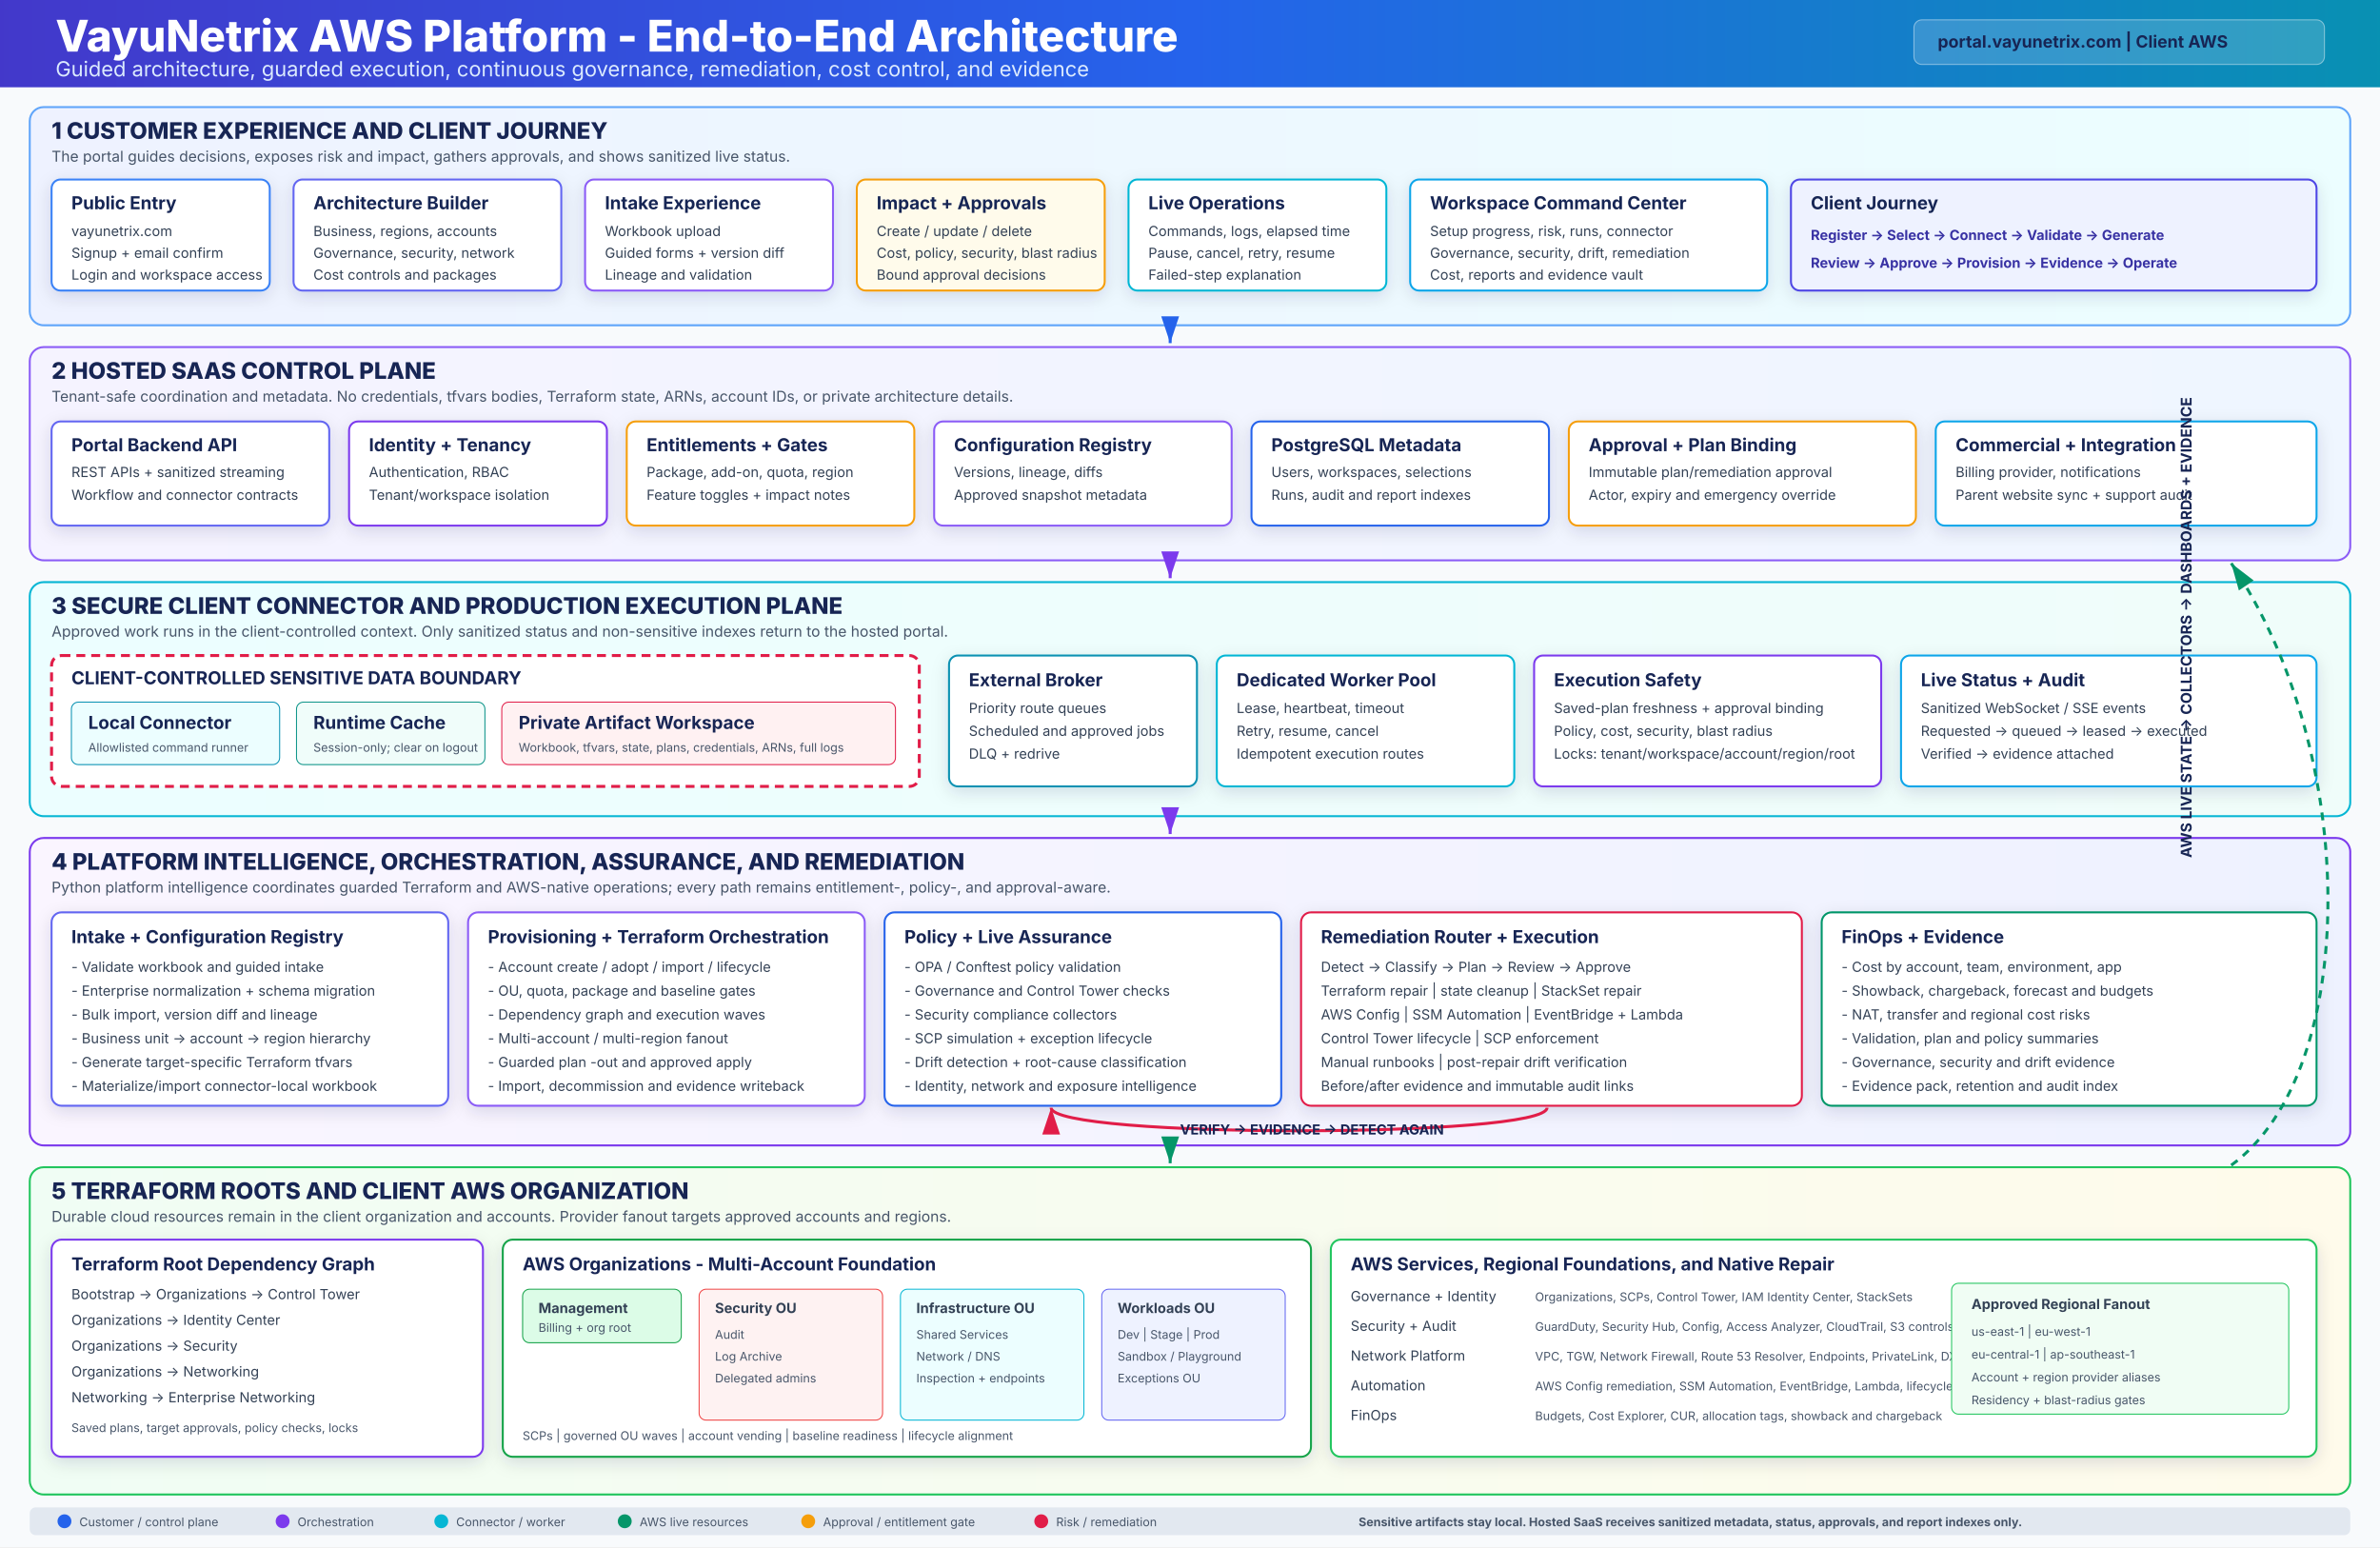
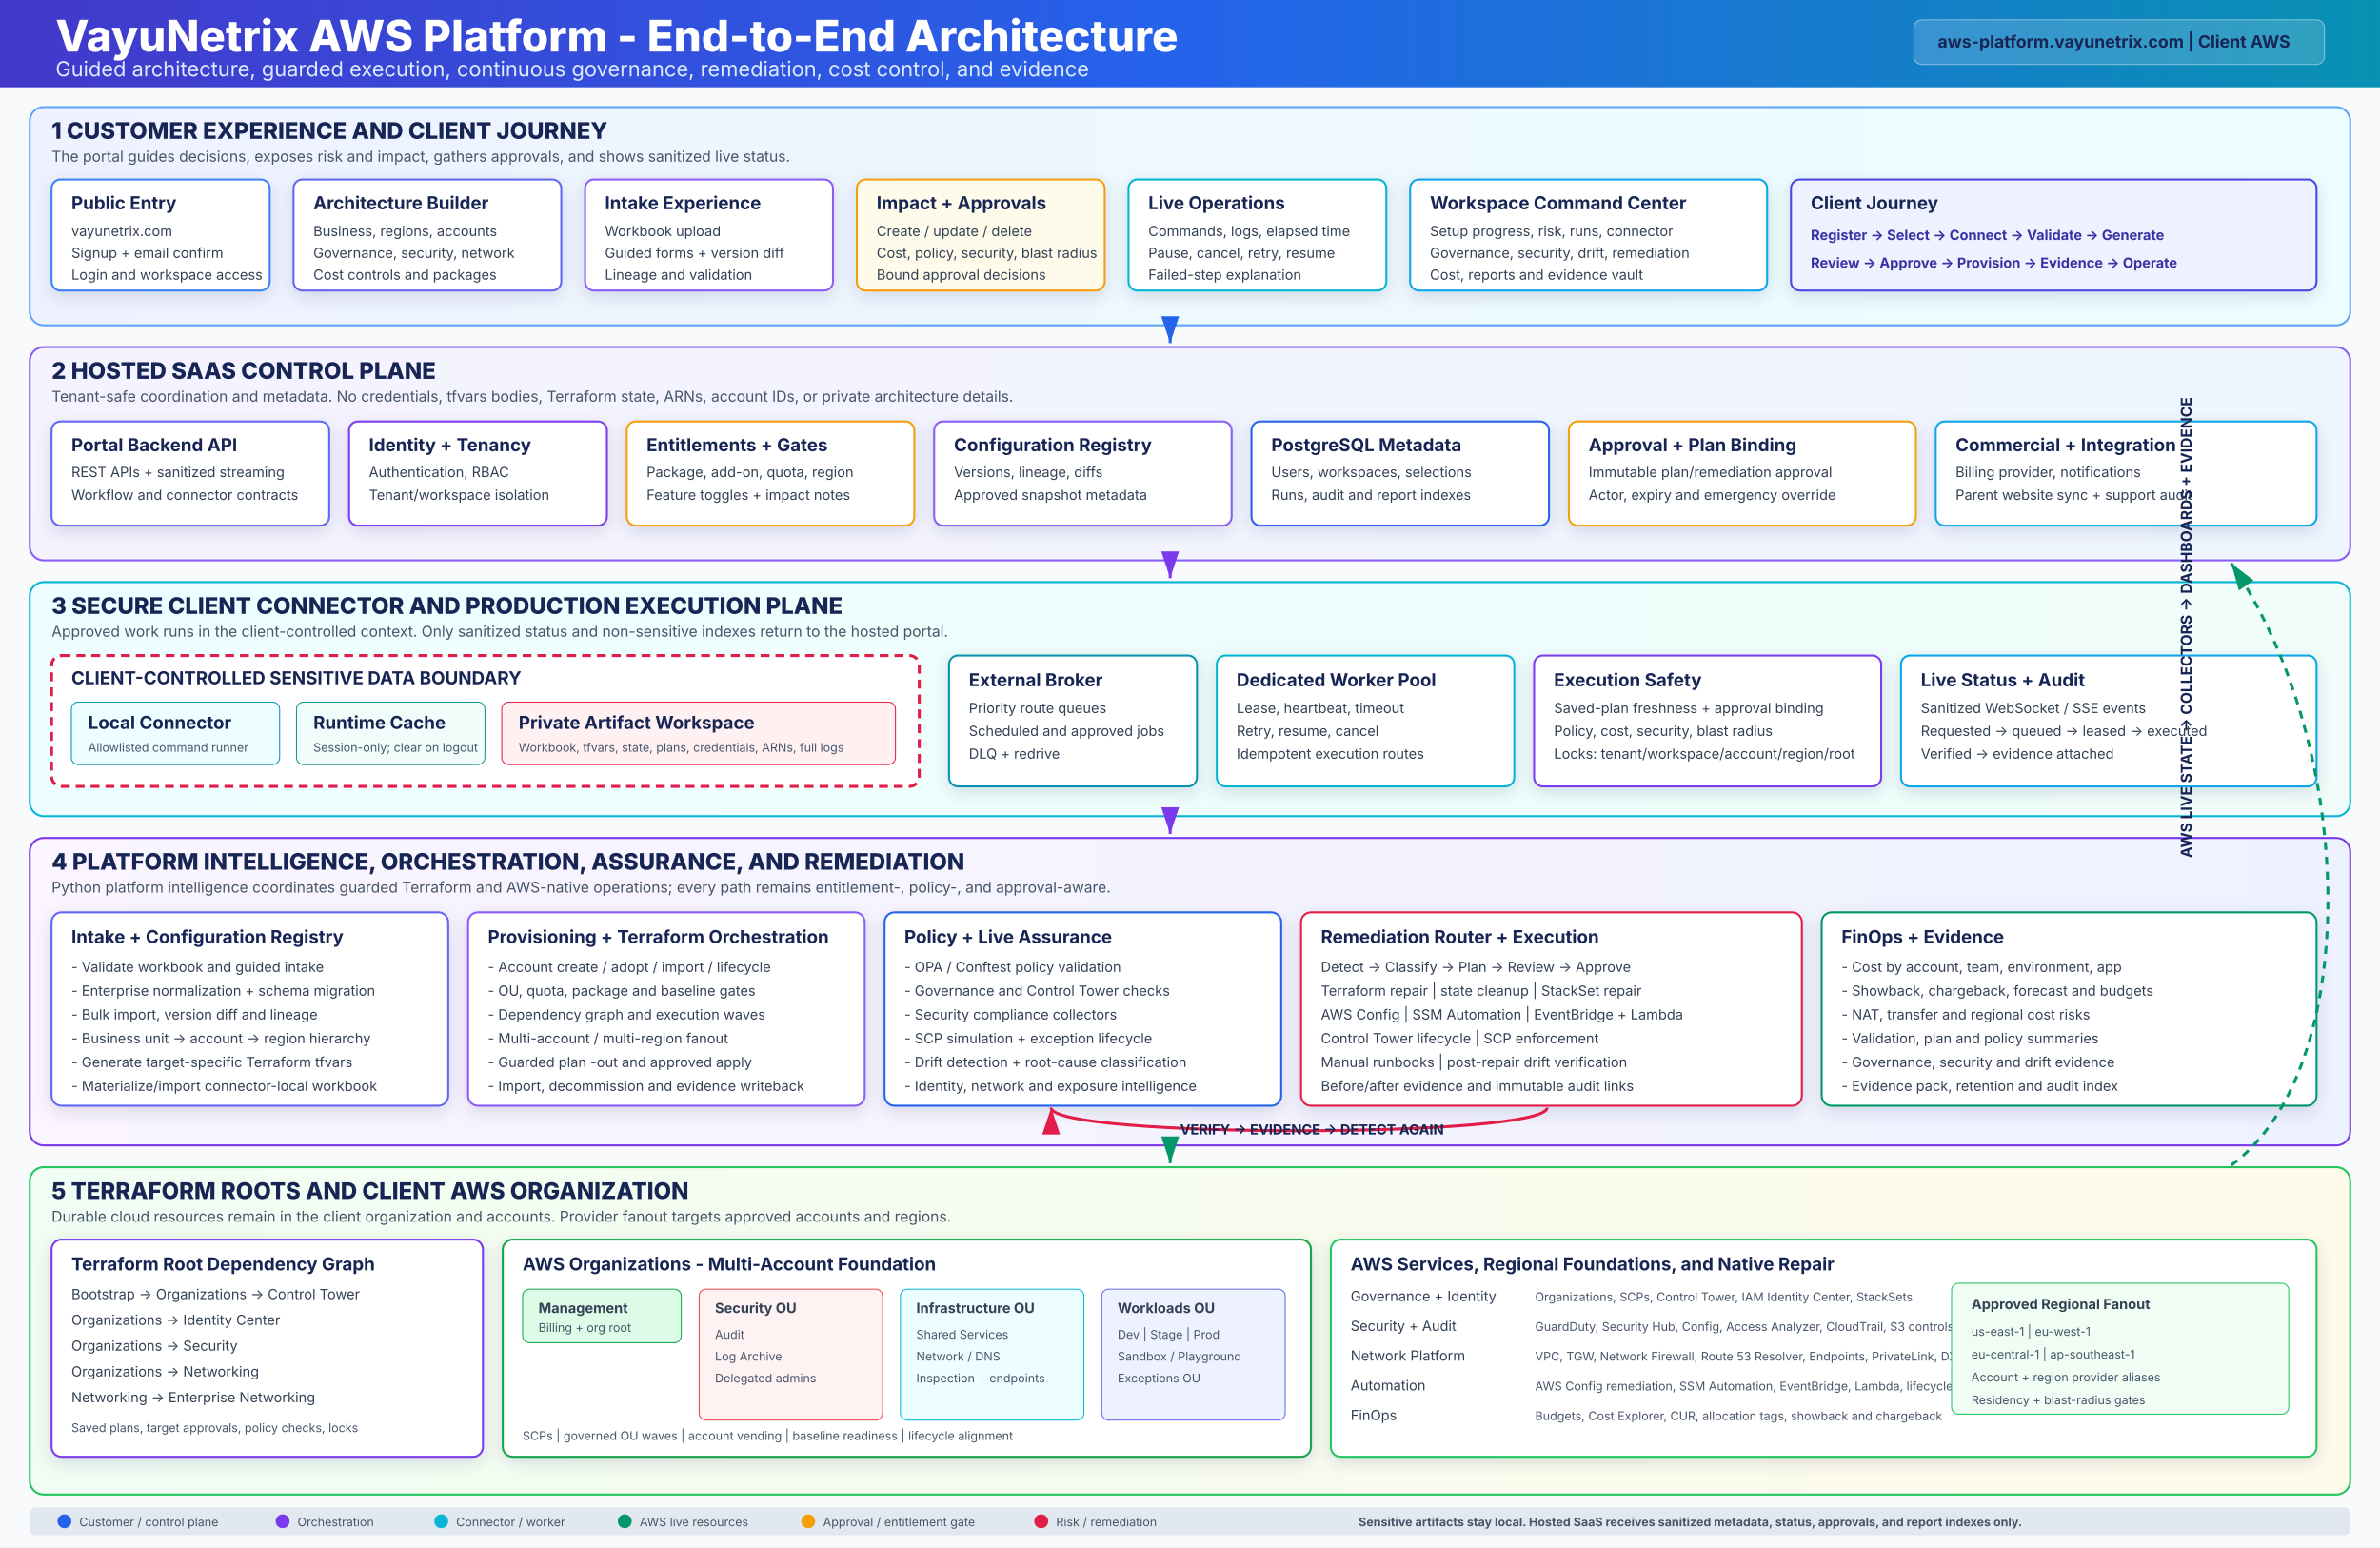
<svg xmlns="http://www.w3.org/2000/svg" width="2400" height="1560" viewBox="0 0 2400 1560" role="img" aria-labelledby="title desc">
  <defs>
    <linearGradient id="header" x1="0" y1="0" x2="1" y2="0">
      <stop stop-color="#4338ca" />
      <stop offset="0.5" stop-color="#2563eb" />
      <stop offset="1" stop-color="#0891b2" />
    </linearGradient>
    <linearGradient id="clientBand" x1="0" y1="0" x2="1" y2="0">
      <stop stop-color="#eef2ff" />
      <stop offset="1" stop-color="#ecfeff" />
    </linearGradient>
    <linearGradient id="saasBand" x1="0" y1="0" x2="1" y2="0">
      <stop stop-color="#f5f3ff" />
      <stop offset="1" stop-color="#eff6ff" />
    </linearGradient>
    <linearGradient id="connectorBand" x1="0" y1="0" x2="1" y2="0">
      <stop stop-color="#ecfeff" />
      <stop offset="1" stop-color="#f0fdfa" />
    </linearGradient>
    <linearGradient id="engineBand" x1="0" y1="0" x2="1" y2="0">
      <stop stop-color="#faf5ff" />
      <stop offset="1" stop-color="#eef2ff" />
    </linearGradient>
    <linearGradient id="awsBand" x1="0" y1="0" x2="1" y2="0">
      <stop stop-color="#f0fdf4" />
      <stop offset="1" stop-color="#fffbeb" />
    </linearGradient>
    <filter id="shadow" x="-20%" y="-20%" width="140%" height="140%">
      <feDropShadow dx="0" dy="5" stdDeviation="8" flood-color="#172554" flood-opacity="0.13" />
    </filter>
    <marker id="arrowBlue" markerWidth="10" markerHeight="10" refX="9" refY="3" orient="auto" markerUnits="strokeWidth">
      <path d="M0,0 L0,6 L9,3 z" fill="#2563eb" />
    </marker>
    <marker id="arrowViolet" markerWidth="10" markerHeight="10" refX="9" refY="3" orient="auto" markerUnits="strokeWidth">
      <path d="M0,0 L0,6 L9,3 z" fill="#7c3aed" />
    </marker>
    <marker id="arrowGreen" markerWidth="10" markerHeight="10" refX="9" refY="3" orient="auto" markerUnits="strokeWidth">
      <path d="M0,0 L0,6 L9,3 z" fill="#059669" />
    </marker>
    <marker id="arrowCoral" markerWidth="10" markerHeight="10" refX="9" refY="3" orient="auto" markerUnits="strokeWidth">
      <path d="M0,0 L0,6 L9,3 z" fill="#e11d48" />
    </marker>
    <style>
      text{font-family:Inter,Segoe UI,Arial,sans-serif;fill:#172554;letter-spacing:0}.title{font-size:44px;font-weight:800;fill:white}.subtitle{font-size:21px;fill:#dbeafe}.bandTitle{font-size:23px;font-weight:800}.bandNote{font-size:15px;fill:#475569}.cardTitle{font-size:18px;font-weight:750}.body{font-size:14px;fill:#334155}.tiny{font-size:12px;fill:#475569}.journey{font-size:14px;font-weight:700;fill:#3730a3}.white{fill:white}.lineBlue{stroke:#2563eb;stroke-width:3;fill:none;marker-end:url(#arrowBlue)}.lineViolet{stroke:#7c3aed;stroke-width:3;fill:none;marker-end:url(#arrowViolet)}.lineGreen{stroke:#059669;stroke-width:3;fill:none;marker-end:url(#arrowGreen)}.lineCoral{stroke:#e11d48;stroke-width:3;fill:none;marker-end:url(#arrowCoral)}.dash{stroke-dasharray:8 7}.card{fill:white;stroke-width:2;filter:url(#shadow)}
    </style>
  </defs>
  <rect width="2400" height="1560" fill="#f8fafc" />
  <rect width="2400" height="88" fill="url(#header)" />
  <text x="56" y="52" class="title">VayuNetrix AWS Platform - End-to-End Architecture</text>
  <text x="56" y="77" class="subtitle">Guided architecture, guarded execution, continuous governance, remediation, cost control, and evidence</text>
  <rect x="1930" y="20" width="414" height="45" rx="8" fill="#ffffff" fill-opacity="0.16" stroke="#ffffff" stroke-opacity="0.45" />
-   <text x="1954" y="48" font-size="17" font-weight="700" fill="white">portal.vayunetrix.com  |  Client AWS</text>
+   <text x="1954" y="48" font-size="17" font-weight="700" fill="white">aws-platform.vayunetrix.com  |  Client AWS</text>
  <rect x="30" y="108" width="2340" height="220" rx="14" fill="url(#clientBand)" stroke="#60a5fa" stroke-width="2" />
  <text x="52" y="140" class="bandTitle" fill="#1d4ed8">1  CUSTOMER EXPERIENCE AND CLIENT JOURNEY</text>
  <text x="52" y="163" class="bandNote">The portal guides decisions, exposes risk and impact, gathers approvals, and shows sanitized live status.</text>
  <g filter="url(#shadow)">
    <rect x="52" y="181" width="220" height="112" rx="9" fill="white" stroke="#3b82f6" stroke-width="2" />
    <text x="72" y="211" class="cardTitle">Public Entry</text>
    <text x="72" y="238" class="body">vayunetrix.com</text>
    <text x="72" y="260" class="body">Signup + email confirm</text>
    <text x="72" y="282" class="body">Login and workspace access</text>
    <rect x="296" y="181" width="270" height="112" rx="9" fill="white" stroke="#6366f1" stroke-width="2" />
    <text x="316" y="211" class="cardTitle">Architecture Builder</text>
    <text x="316" y="238" class="body">Business, regions, accounts</text>
    <text x="316" y="260" class="body">Governance, security, network</text>
    <text x="316" y="282" class="body">Cost controls and packages</text>
    <rect x="590" y="181" width="250" height="112" rx="9" fill="white" stroke="#8b5cf6" stroke-width="2" />
    <text x="610" y="211" class="cardTitle">Intake Experience</text>
    <text x="610" y="238" class="body">Workbook upload</text>
    <text x="610" y="260" class="body">Guided forms + version diff</text>
    <text x="610" y="282" class="body">Lineage and validation</text>
    <rect x="864" y="181" width="250" height="112" rx="9" fill="#fffbeb" stroke="#f59e0b" stroke-width="2" />
    <text x="884" y="211" class="cardTitle">Impact + Approvals</text>
    <text x="884" y="238" class="body">Create / update / delete</text>
    <text x="884" y="260" class="body">Cost, policy, security, blast radius</text>
    <text x="884" y="282" class="body">Bound approval decisions</text>
    <rect x="1138" y="181" width="260" height="112" rx="9" fill="white" stroke="#06b6d4" stroke-width="2" />
    <text x="1158" y="211" class="cardTitle">Live Operations</text>
    <text x="1158" y="238" class="body">Commands, logs, elapsed time</text>
    <text x="1158" y="260" class="body">Pause, cancel, retry, resume</text>
    <text x="1158" y="282" class="body">Failed-step explanation</text>
    <rect x="1422" y="181" width="360" height="112" rx="9" fill="white" stroke="#0ea5e9" stroke-width="2" />
    <text x="1442" y="211" class="cardTitle">Workspace Command Center</text>
    <text x="1442" y="238" class="body">Setup progress, risk, runs, connector</text>
    <text x="1442" y="260" class="body">Governance, security, drift, remediation</text>
    <text x="1442" y="282" class="body">Cost, reports and evidence vault</text>
    <rect x="1806" y="181" width="530" height="112" rx="9" fill="#eef2ff" stroke="#4f46e5" stroke-width="2" />
    <text x="1826" y="211" class="cardTitle">Client Journey</text>
    <text x="1826" y="242" class="journey">Register -&gt; Select -&gt; Connect -&gt; Validate -&gt; Generate</text>
    <text x="1826" y="270" class="journey">Review -&gt; Approve -&gt; Provision -&gt; Evidence -&gt; Operate</text>
  </g>
  <rect x="30" y="350" width="2340" height="215" rx="14" fill="url(#saasBand)" stroke="#8b5cf6" stroke-width="2" />
  <text x="52" y="382" class="bandTitle" fill="#6d28d9">2  HOSTED SAAS CONTROL PLANE</text>
  <text x="52" y="405" class="bandNote">Tenant-safe coordination and metadata. No credentials, tfvars bodies, Terraform state, ARNs, account IDs, or private architecture details.</text>
  <g>
    <rect class="card" x="52" y="425" width="280" height="105" rx="9" stroke="#6366f1" />
    <text x="72" y="455" class="cardTitle">Portal Backend API</text>
    <text x="72" y="481" class="body">REST APIs + sanitized streaming</text>
    <text x="72" y="504" class="body">Workflow and connector contracts</text>
    <rect class="card" x="352" y="425" width="260" height="105" rx="9" stroke="#7c3aed" />
    <text x="372" y="455" class="cardTitle">Identity + Tenancy</text>
    <text x="372" y="481" class="body">Authentication, RBAC</text>
    <text x="372" y="504" class="body">Tenant/workspace isolation</text>
    <rect class="card" x="632" y="425" width="290" height="105" rx="9" stroke="#f59e0b" />
    <text x="652" y="455" class="cardTitle">Entitlements + Gates</text>
    <text x="652" y="481" class="body">Package, add-on, quota, region</text>
    <text x="652" y="504" class="body">Feature toggles + impact notes</text>
    <rect class="card" x="942" y="425" width="300" height="105" rx="9" stroke="#8b5cf6" />
    <text x="962" y="455" class="cardTitle">Configuration Registry</text>
    <text x="962" y="481" class="body">Versions, lineage, diffs</text>
    <text x="962" y="504" class="body">Approved snapshot metadata</text>
    <rect class="card" x="1262" y="425" width="300" height="105" rx="9" stroke="#2563eb" />
    <text x="1282" y="455" class="cardTitle">PostgreSQL Metadata</text>
    <text x="1282" y="481" class="body">Users, workspaces, selections</text>
    <text x="1282" y="504" class="body">Runs, audit and report indexes</text>
    <rect class="card" x="1582" y="425" width="350" height="105" rx="9" stroke="#f59e0b" />
    <text x="1602" y="455" class="cardTitle">Approval + Plan Binding</text>
    <text x="1602" y="481" class="body">Immutable plan/remediation approval</text>
    <text x="1602" y="504" class="body">Actor, expiry and emergency override</text>
    <rect class="card" x="1952" y="425" width="384" height="105" rx="9" stroke="#0ea5e9" />
    <text x="1972" y="455" class="cardTitle">Commercial + Integration</text>
    <text x="1972" y="481" class="body">Billing provider, notifications</text>
    <text x="1972" y="504" class="body">Parent website sync + support audit</text>
  </g>
  <rect x="30" y="587" width="2340" height="236" rx="14" fill="url(#connectorBand)" stroke="#06b6d4" stroke-width="2" />
  <text x="52" y="619" class="bandTitle" fill="#0e7490">3  SECURE CLIENT CONNECTOR AND PRODUCTION EXECUTION PLANE</text>
  <text x="52" y="642" class="bandNote">Approved work runs in the client-controlled context. Only sanitized status and non-sensitive indexes return to the hosted portal.</text>
  <rect x="52" y="661" width="875" height="132" rx="10" fill="#ffffff" stroke="#e11d48" stroke-width="3" stroke-dasharray="9 6" />
  <text x="72" y="690" class="cardTitle" fill="#be123c">CLIENT-CONTROLLED SENSITIVE DATA BOUNDARY</text>
  <rect x="72" y="708" width="210" height="63" rx="7" fill="#ecfeff" stroke="#0891b2" />
  <text x="89" y="735" class="cardTitle">Local Connector</text>
  <text x="89" y="758" class="tiny">Allowlisted command runner</text>
  <rect x="299" y="708" width="190" height="63" rx="7" fill="#f0fdfa" stroke="#0d9488" />
  <text x="316" y="735" class="cardTitle">Runtime Cache</text>
  <text x="316" y="758" class="tiny">Session-only; clear on logout</text>
  <rect x="506" y="708" width="397" height="63" rx="7" fill="#fff1f2" stroke="#e11d48" />
  <text x="523" y="735" class="cardTitle">Private Artifact Workspace</text>
  <text x="523" y="758" class="tiny">Workbook, tfvars, state, plans, credentials, ARNs, full logs</text>
  <rect class="card" x="957" y="661" width="250" height="132" rx="9" stroke="#0891b2" />
  <text x="977" y="692" class="cardTitle">External Broker</text>
  <text x="977" y="719" class="body">Priority route queues</text>
  <text x="977" y="742" class="body">Scheduled and approved jobs</text>
  <text x="977" y="765" class="body">DLQ + redrive</text>
  <rect class="card" x="1227" y="661" width="300" height="132" rx="9" stroke="#06b6d4" />
  <text x="1247" y="692" class="cardTitle">Dedicated Worker Pool</text>
  <text x="1247" y="719" class="body">Lease, heartbeat, timeout</text>
  <text x="1247" y="742" class="body">Retry, resume, cancel</text>
  <text x="1247" y="765" class="body">Idempotent execution routes</text>
  <rect class="card" x="1547" y="661" width="350" height="132" rx="9" stroke="#7c3aed" />
  <text x="1567" y="692" class="cardTitle">Execution Safety</text>
  <text x="1567" y="719" class="body">Saved-plan freshness + approval binding</text>
  <text x="1567" y="742" class="body">Policy, cost, security, blast radius</text>
  <text x="1567" y="765" class="body">Locks: tenant/workspace/account/region/root</text>
  <rect class="card" x="1917" y="661" width="419" height="132" rx="9" stroke="#0ea5e9" />
  <text x="1937" y="692" class="cardTitle">Live Status + Audit</text>
  <text x="1937" y="719" class="body">Sanitized WebSocket / SSE events</text>
  <text x="1937" y="742" class="body">Requested -&gt; queued -&gt; leased -&gt; executed</text>
  <text x="1937" y="765" class="body">Verified -&gt; evidence attached</text>
  <rect x="30" y="845" width="2340" height="310" rx="14" fill="url(#engineBand)" stroke="#7c3aed" stroke-width="2" />
  <text x="52" y="877" class="bandTitle" fill="#6d28d9">4  PLATFORM INTELLIGENCE, ORCHESTRATION, ASSURANCE, AND REMEDIATION</text>
  <text x="52" y="900" class="bandNote">Python platform intelligence coordinates guarded Terraform and AWS-native operations; every path remains entitlement-, policy-, and approval-aware.</text>
  <rect class="card" x="52" y="920" width="400" height="195" rx="10" stroke="#6366f1" />
  <text x="72" y="951" class="cardTitle">Intake + Configuration Registry</text>
  <text x="72" y="980" class="body">- Validate workbook and guided intake</text>
  <text x="72" y="1004" class="body">- Enterprise normalization + schema migration</text>
  <text x="72" y="1028" class="body">- Bulk import, version diff and lineage</text>
  <text x="72" y="1052" class="body">- Business unit -&gt; account -&gt; region hierarchy</text>
  <text x="72" y="1076" class="body">- Generate target-specific Terraform tfvars</text>
  <text x="72" y="1100" class="body">- Materialize/import connector-local workbook</text>
  <rect class="card" x="472" y="920" width="400" height="195" rx="10" stroke="#8b5cf6" />
  <text x="492" y="951" class="cardTitle">Provisioning + Terraform Orchestration</text>
  <text x="492" y="980" class="body">- Account create / adopt / import / lifecycle</text>
  <text x="492" y="1004" class="body">- OU, quota, package and baseline gates</text>
  <text x="492" y="1028" class="body">- Dependency graph and execution waves</text>
  <text x="492" y="1052" class="body">- Multi-account / multi-region fanout</text>
  <text x="492" y="1076" class="body">- Guarded plan -out and approved apply</text>
  <text x="492" y="1100" class="body">- Import, decommission and evidence writeback</text>
  <rect class="card" x="892" y="920" width="400" height="195" rx="10" stroke="#2563eb" />
  <text x="912" y="951" class="cardTitle">Policy + Live Assurance</text>
  <text x="912" y="980" class="body">- OPA / Conftest policy validation</text>
  <text x="912" y="1004" class="body">- Governance and Control Tower checks</text>
  <text x="912" y="1028" class="body">- Security compliance collectors</text>
  <text x="912" y="1052" class="body">- SCP simulation + exception lifecycle</text>
  <text x="912" y="1076" class="body">- Drift detection + root-cause classification</text>
  <text x="912" y="1100" class="body">- Identity, network and exposure intelligence</text>
  <rect class="card" x="1312" y="920" width="505" height="195" rx="10" stroke="#e11d48" />
  <text x="1332" y="951" class="cardTitle">Remediation Router + Execution</text>
  <text x="1332" y="980" class="body">Detect -&gt; Classify -&gt; Plan -&gt; Review -&gt; Approve</text>
  <text x="1332" y="1004" class="body">Terraform repair | state cleanup | StackSet repair</text>
  <text x="1332" y="1028" class="body">AWS Config | SSM Automation | EventBridge + Lambda</text>
  <text x="1332" y="1052" class="body">Control Tower lifecycle | SCP enforcement</text>
  <text x="1332" y="1076" class="body">Manual runbooks | post-repair drift verification</text>
  <text x="1332" y="1100" class="body">Before/after evidence and immutable audit links</text>
  <rect class="card" x="1837" y="920" width="499" height="195" rx="10" stroke="#059669" />
  <text x="1857" y="951" class="cardTitle">FinOps + Evidence</text>
  <text x="1857" y="980" class="body">- Cost by account, team, environment, app</text>
  <text x="1857" y="1004" class="body">- Showback, chargeback, forecast and budgets</text>
  <text x="1857" y="1028" class="body">- NAT, transfer and regional cost risks</text>
  <text x="1857" y="1052" class="body">- Validation, plan and policy summaries</text>
  <text x="1857" y="1076" class="body">- Governance, security and drift evidence</text>
  <text x="1857" y="1100" class="body">- Evidence pack, retention and audit index</text>
  <rect x="30" y="1177" width="2340" height="330" rx="14" fill="url(#awsBand)" stroke="#22c55e" stroke-width="2" />
  <text x="52" y="1209" class="bandTitle" fill="#047857">5  TERRAFORM ROOTS AND CLIENT AWS ORGANIZATION</text>
  <text x="52" y="1232" class="bandNote">Durable cloud resources remain in the client organization and accounts. Provider fanout targets approved accounts and regions.</text>
  <rect x="52" y="1250" width="435" height="219" rx="10" fill="white" stroke="#7c3aed" stroke-width="2" filter="url(#shadow)" />
  <text x="72" y="1281" class="cardTitle">Terraform Root Dependency Graph</text>
  <text x="72" y="1310" class="body">Bootstrap -&gt; Organizations -&gt; Control Tower</text>
  <text x="72" y="1336" class="body">Organizations -&gt; Identity Center</text>
  <text x="72" y="1362" class="body">Organizations -&gt; Security</text>
  <text x="72" y="1388" class="body">Organizations -&gt; Networking</text>
  <text x="72" y="1414" class="body">Networking -&gt; Enterprise Networking</text>
  <text x="72" y="1444" class="tiny">Saved plans, target approvals, policy checks, locks</text>
  <rect x="507" y="1250" width="815" height="219" rx="10" fill="white" stroke="#16a34a" stroke-width="2" filter="url(#shadow)" />
  <text x="527" y="1281" class="cardTitle">AWS Organizations - Multi-Account Foundation</text>
  <rect x="527" y="1300" width="160" height="54" rx="7" fill="#dcfce7" stroke="#16a34a" />
  <text x="543" y="1324" class="body" font-weight="700">Management</text>
  <text x="543" y="1343" class="tiny">Billing + org root</text>
  <rect x="705" y="1300" width="185" height="132" rx="7" fill="#fef2f2" stroke="#ef4444" />
  <text x="721" y="1324" class="body" font-weight="700">Security OU</text>
  <text x="721" y="1350" class="tiny">Audit</text>
  <text x="721" y="1372" class="tiny">Log Archive</text>
  <text x="721" y="1394" class="tiny">Delegated admins</text>
  <rect x="908" y="1300" width="185" height="132" rx="7" fill="#ecfeff" stroke="#06b6d4" />
  <text x="924" y="1324" class="body" font-weight="700">Infrastructure OU</text>
  <text x="924" y="1350" class="tiny">Shared Services</text>
  <text x="924" y="1372" class="tiny">Network / DNS</text>
  <text x="924" y="1394" class="tiny">Inspection + endpoints</text>
  <rect x="1111" y="1300" width="185" height="132" rx="7" fill="#eef2ff" stroke="#6366f1" />
  <text x="1127" y="1324" class="body" font-weight="700">Workloads OU</text>
  <text x="1127" y="1350" class="tiny">Dev | Stage | Prod</text>
  <text x="1127" y="1372" class="tiny">Sandbox / Playground</text>
  <text x="1127" y="1394" class="tiny">Exceptions OU</text>
  <text x="527" y="1452" class="tiny">SCPs | governed OU waves | account vending | baseline readiness | lifecycle alignment</text>
  <rect x="1342" y="1250" width="994" height="219" rx="10" fill="white" stroke="#22c55e" stroke-width="2" filter="url(#shadow)" />
  <text x="1362" y="1281" class="cardTitle">AWS Services, Regional Foundations, and Native Repair</text>
  <text x="1362" y="1312" class="body">Governance + Identity</text>
  <text x="1548" y="1312" class="tiny">Organizations, SCPs, Control Tower, IAM Identity Center, StackSets</text>
  <text x="1362" y="1342" class="body">Security + Audit</text>
  <text x="1548" y="1342" class="tiny">GuardDuty, Security Hub, Config, Access Analyzer, CloudTrail, S3 controls</text>
  <text x="1362" y="1372" class="body">Network Platform</text>
  <text x="1548" y="1372" class="tiny">VPC, TGW, Network Firewall, Route 53 Resolver, Endpoints, PrivateLink, DX/VPN</text>
  <text x="1362" y="1402" class="body">Automation</text>
  <text x="1548" y="1402" class="tiny">AWS Config remediation, SSM Automation, EventBridge, Lambda, lifecycle repair</text>
  <text x="1362" y="1432" class="body">FinOps</text>
  <text x="1548" y="1432" class="tiny">Budgets, Cost Explorer, CUR, allocation tags, showback and chargeback</text>
  <rect x="1968" y="1294" width="340" height="132" rx="7" fill="#f0fdf4" stroke="#22c55e" />
  <text x="1988" y="1320" class="body" font-weight="700">Approved Regional Fanout</text>
  <text x="1988" y="1347" class="tiny">us-east-1 | eu-west-1</text>
  <text x="1988" y="1370" class="tiny">eu-central-1 | ap-southeast-1</text>
  <text x="1988" y="1393" class="tiny">Account + region provider aliases</text>
  <text x="1988" y="1416" class="tiny">Residency + blast-radius gates</text>
  <path d="M1180 328 L1180 346" class="lineBlue" />
  <path d="M1180 565 L1180 583" class="lineViolet" />
  <path d="M1180 823 L1180 841" class="lineViolet" />
  <path d="M1180 1155 L1180 1173" class="lineGreen" />
  <path d="M2250 1175 C2380 1080 2380 760 2250 568" class="lineGreen dash" />
  <text x="2210" y="865" transform="rotate(-90 2210 865)" font-size="15" font-weight="700" fill="#047857">AWS LIVE STATE -&gt; COLLECTORS -&gt; DASHBOARDS + EVIDENCE</text>
  <path d="M1560 1117 C1560 1148 1060 1148 1060 1117" class="lineCoral" />
  <text x="1190" y="1144" font-size="14" font-weight="700" fill="#be123c">VERIFY -&gt; EVIDENCE -&gt; DETECT AGAIN</text>
  <rect x="30" y="1520" width="2340" height="28" rx="6" fill="#e2e8f0" />
  <circle cx="65" cy="1534" r="7" fill="#2563eb" />
  <text x="80" y="1539" class="tiny">Customer / control plane</text>
  <circle cx="285" cy="1534" r="7" fill="#7c3aed" />
  <text x="300" y="1539" class="tiny">Orchestration</text>
  <circle cx="445" cy="1534" r="7" fill="#06b6d4" />
  <text x="460" y="1539" class="tiny">Connector / worker</text>
  <circle cx="630" cy="1534" r="7" fill="#059669" />
  <text x="645" y="1539" class="tiny">AWS live resources</text>
  <circle cx="815" cy="1534" r="7" fill="#f59e0b" />
  <text x="830" y="1539" class="tiny">Approval / entitlement gate</text>
  <circle cx="1050" cy="1534" r="7" fill="#e11d48" />
  <text x="1065" y="1539" class="tiny">Risk / remediation</text>
  <text x="1370" y="1539" class="tiny" font-weight="700">Sensitive artifacts stay local. Hosted SaaS receives sanitized metadata, status, approvals, and report indexes only.</text>
</svg>
